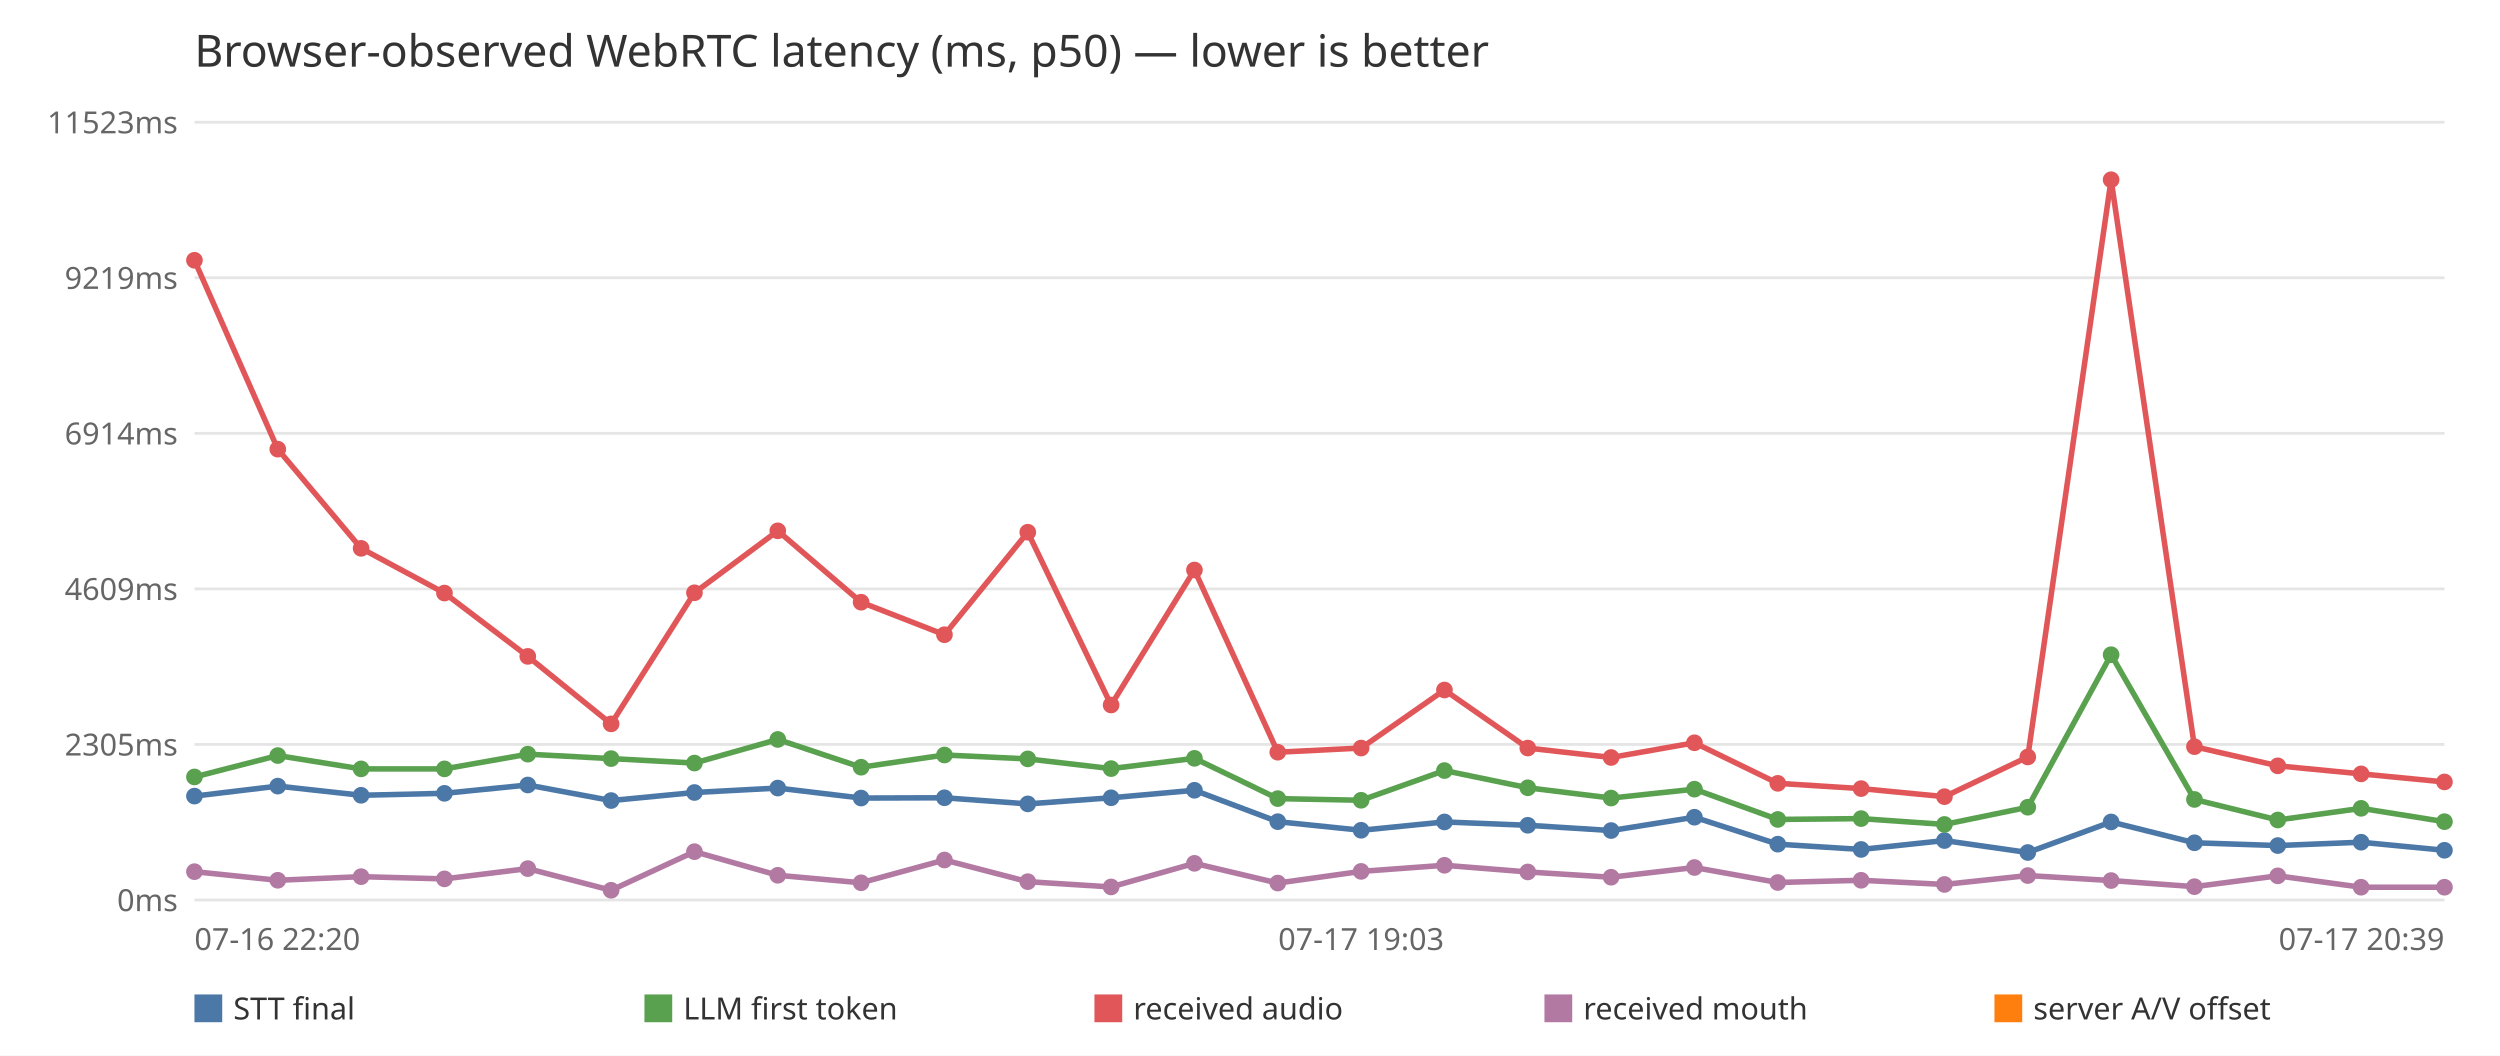
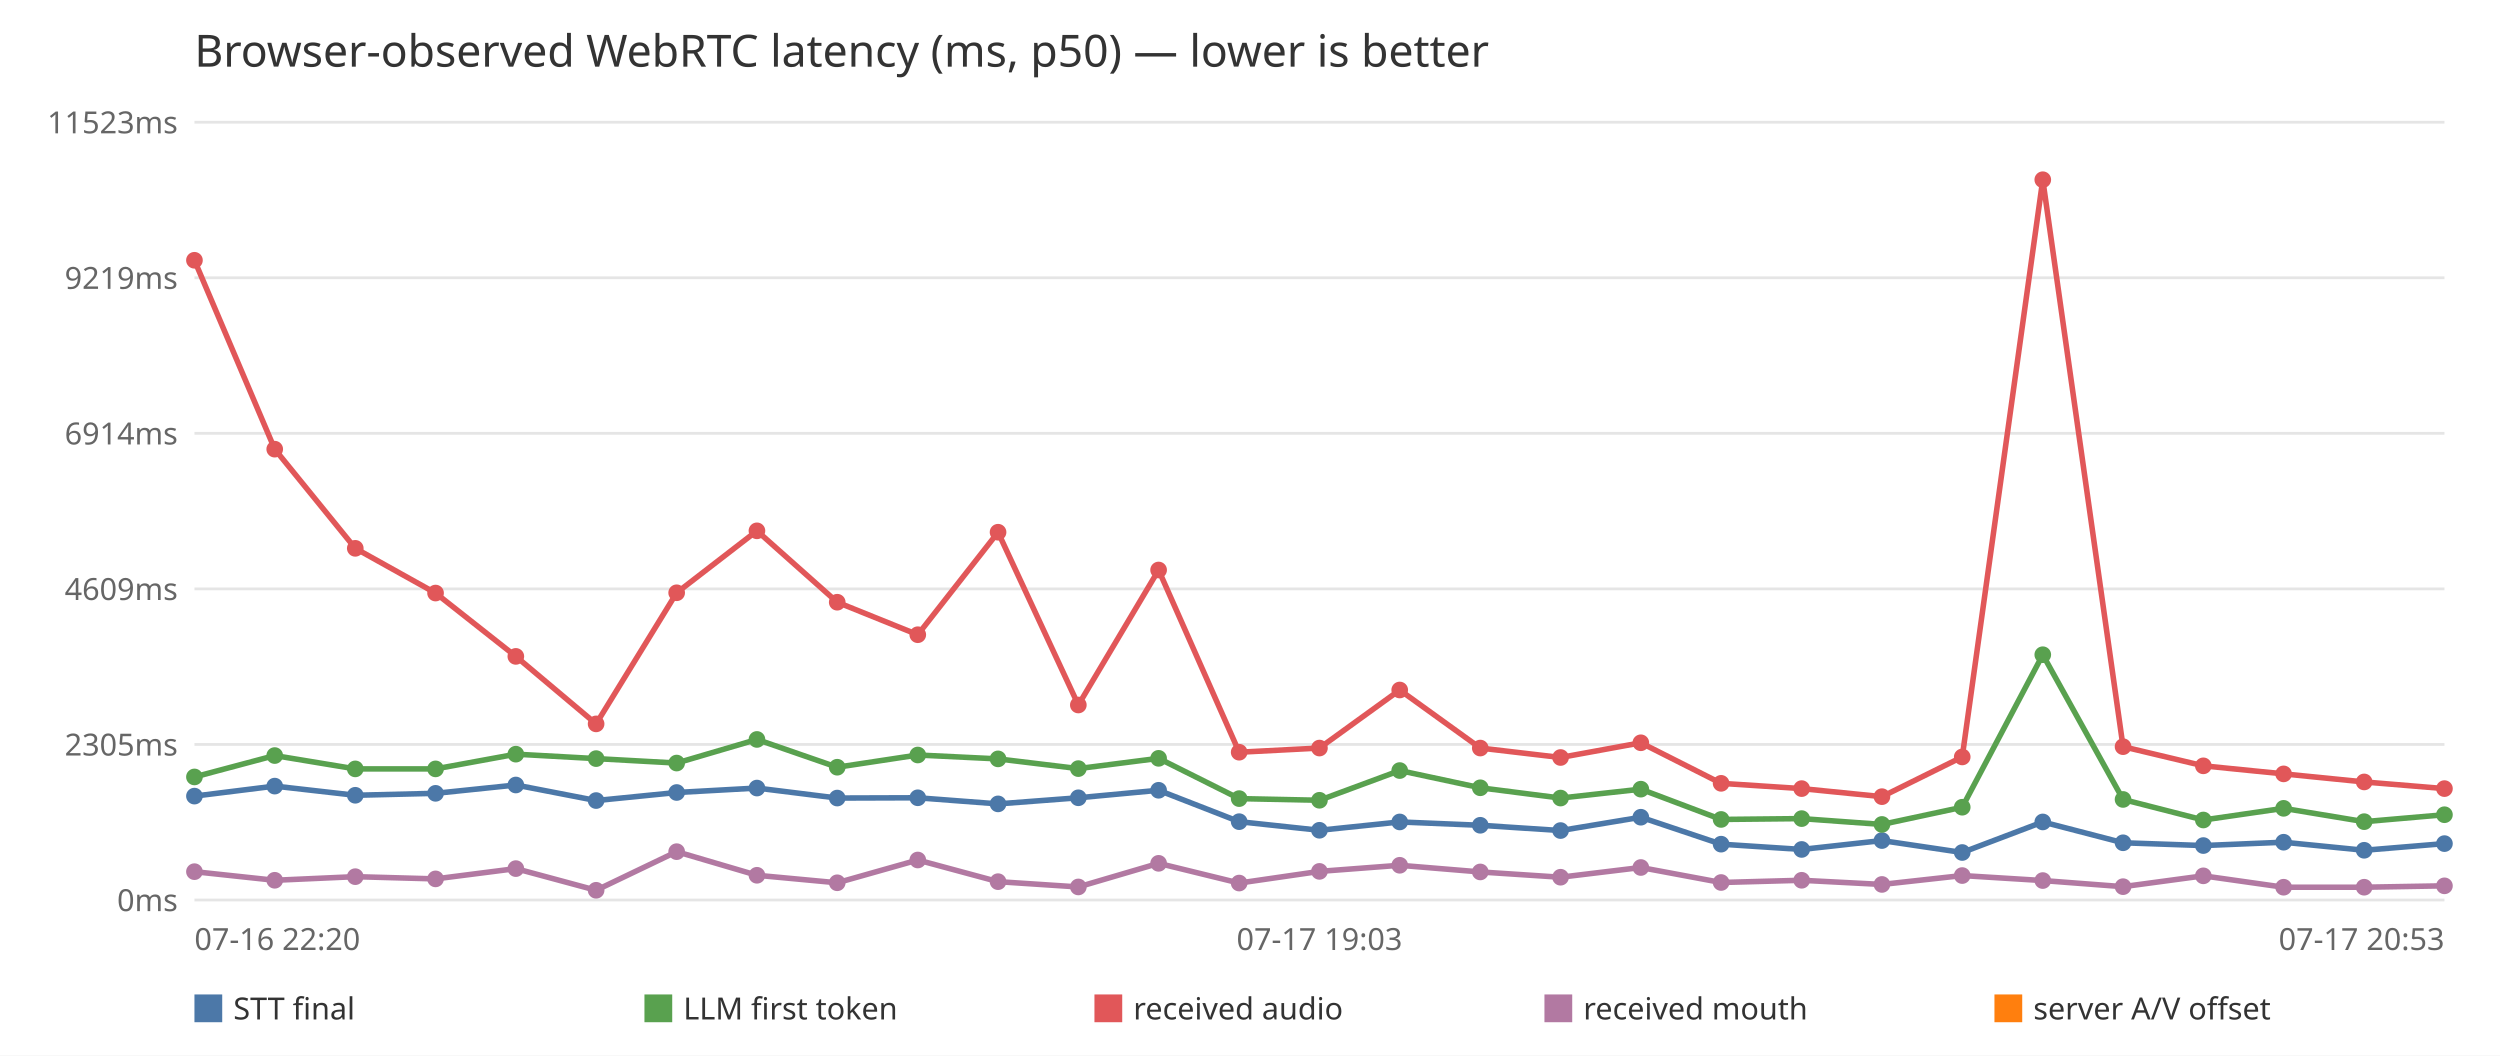
<svg xmlns="http://www.w3.org/2000/svg" width="900" height="380" viewBox="0 0 900 380" font-family="sans-serif">
  <rect width="900" height="380" fill="white" />
  <text x="70" y="24" font-size="16" fill="#333">Browser-observed WebRTC latency (ms, p50) — lower is better</text>
  <line x1="70" y1="324.0" x2="880" y2="324.0" stroke="#e5e5e5" />
  <text x="64" y="328.0" font-size="11" fill="#666" text-anchor="end">0ms</text>
  <line x1="70" y1="268.0" x2="880" y2="268.0" stroke="#e5e5e5" />
  <text x="64" y="272.0" font-size="11" fill="#666" text-anchor="end">2305ms</text>
  <line x1="70" y1="212.0" x2="880" y2="212.0" stroke="#e5e5e5" />
  <text x="64" y="216.0" font-size="11" fill="#666" text-anchor="end">4609ms</text>
  <line x1="70" y1="156.0" x2="880" y2="156.0" stroke="#e5e5e5" />
  <text x="64" y="160.0" font-size="11" fill="#666" text-anchor="end">6914ms</text>
  <line x1="70" y1="100.0" x2="880" y2="100.0" stroke="#e5e5e5" />
  <text x="64" y="104.0" font-size="11" fill="#666" text-anchor="end">9219ms</text>
  <line x1="70" y1="44.0" x2="880" y2="44.0" stroke="#e5e5e5" />
  <text x="64" y="48.0" font-size="11" fill="#666" text-anchor="end">11523ms</text>
  <text x="70.0" y="342" font-size="11" fill="#666" text-anchor="start">07-16 22:20</text>
-   <text x="490.0" y="342" font-size="11" fill="#666" text-anchor="middle">07-17 19:03</text>
-   <text x="880.0" y="342" font-size="11" fill="#666" text-anchor="end">07-17 20:39</text>
-   <polyline points="70.0,286.6 100.0,283.0 130.0,286.3 160.0,285.6 190.0,282.6 220.0,288.2 250.0,285.3 280.0,283.7 310.0,287.3 340.0,287.2 370.0,289.4 400.0,287.2 430.0,284.5 460.0,295.8 490.0,298.9 520.0,295.9 550.0,297.1 580.0,299.0 610.0,294.2 640.0,303.9 670.0,305.8 700.0,302.6 730.0,306.9 760.0,295.9 790.0,303.4 820.0,304.4 850.0,303.2 880.0,306.1" fill="none" stroke="#4c78a8" stroke-width="2" />
+   <text x="475.0" y="342" font-size="11" fill="#666" text-anchor="middle">07-17 19:03</text>
+   <text x="880.0" y="342" font-size="11" fill="#666" text-anchor="end">07-17 20:53</text>
+   <polyline points="70.0,286.6 98.9,283.0 127.9,286.3 156.8,285.6 185.7,282.6 214.6,288.2 243.6,285.3 272.5,283.7 301.4,287.3 330.4,287.2 359.3,289.4 388.2,287.2 417.1,284.5 446.1,295.8 475.0,298.9 503.9,295.9 532.9,297.1 561.8,299.0 590.7,294.2 619.6,303.9 648.6,305.8 677.5,302.6 706.4,306.9 735.4,295.9 764.3,303.4 793.2,304.4 822.1,303.2 851.1,306.1 880.0,303.7" fill="none" stroke="#4c78a8" stroke-width="2" />
  <circle cx="70.0" cy="286.6" r="3" fill="#4c78a8" />
-   <circle cx="100.0" cy="283.0" r="3" fill="#4c78a8" />
-   <circle cx="130.0" cy="286.3" r="3" fill="#4c78a8" />
-   <circle cx="160.0" cy="285.6" r="3" fill="#4c78a8" />
-   <circle cx="190.0" cy="282.6" r="3" fill="#4c78a8" />
-   <circle cx="220.0" cy="288.2" r="3" fill="#4c78a8" />
-   <circle cx="250.0" cy="285.3" r="3" fill="#4c78a8" />
-   <circle cx="280.0" cy="283.7" r="3" fill="#4c78a8" />
-   <circle cx="310.0" cy="287.3" r="3" fill="#4c78a8" />
-   <circle cx="340.0" cy="287.2" r="3" fill="#4c78a8" />
-   <circle cx="370.0" cy="289.4" r="3" fill="#4c78a8" />
-   <circle cx="400.0" cy="287.2" r="3" fill="#4c78a8" />
-   <circle cx="430.0" cy="284.5" r="3" fill="#4c78a8" />
-   <circle cx="460.0" cy="295.8" r="3" fill="#4c78a8" />
-   <circle cx="490.0" cy="298.9" r="3" fill="#4c78a8" />
-   <circle cx="520.0" cy="295.9" r="3" fill="#4c78a8" />
-   <circle cx="550.0" cy="297.1" r="3" fill="#4c78a8" />
-   <circle cx="580.0" cy="299.0" r="3" fill="#4c78a8" />
-   <circle cx="610.0" cy="294.2" r="3" fill="#4c78a8" />
-   <circle cx="640.0" cy="303.9" r="3" fill="#4c78a8" />
-   <circle cx="670.0" cy="305.8" r="3" fill="#4c78a8" />
-   <circle cx="700.0" cy="302.6" r="3" fill="#4c78a8" />
-   <circle cx="730.0" cy="306.9" r="3" fill="#4c78a8" />
-   <circle cx="760.0" cy="295.9" r="3" fill="#4c78a8" />
-   <circle cx="790.0" cy="303.4" r="3" fill="#4c78a8" />
-   <circle cx="820.0" cy="304.4" r="3" fill="#4c78a8" />
-   <circle cx="850.0" cy="303.2" r="3" fill="#4c78a8" />
-   <circle cx="880.0" cy="306.1" r="3" fill="#4c78a8" />
+   <circle cx="98.9" cy="283.0" r="3" fill="#4c78a8" />
+   <circle cx="127.9" cy="286.3" r="3" fill="#4c78a8" />
+   <circle cx="156.8" cy="285.6" r="3" fill="#4c78a8" />
+   <circle cx="185.7" cy="282.6" r="3" fill="#4c78a8" />
+   <circle cx="214.6" cy="288.2" r="3" fill="#4c78a8" />
+   <circle cx="243.6" cy="285.3" r="3" fill="#4c78a8" />
+   <circle cx="272.5" cy="283.7" r="3" fill="#4c78a8" />
+   <circle cx="301.4" cy="287.3" r="3" fill="#4c78a8" />
+   <circle cx="330.4" cy="287.2" r="3" fill="#4c78a8" />
+   <circle cx="359.3" cy="289.4" r="3" fill="#4c78a8" />
+   <circle cx="388.2" cy="287.2" r="3" fill="#4c78a8" />
+   <circle cx="417.1" cy="284.5" r="3" fill="#4c78a8" />
+   <circle cx="446.1" cy="295.8" r="3" fill="#4c78a8" />
+   <circle cx="475.0" cy="298.9" r="3" fill="#4c78a8" />
+   <circle cx="503.9" cy="295.9" r="3" fill="#4c78a8" />
+   <circle cx="532.9" cy="297.1" r="3" fill="#4c78a8" />
+   <circle cx="561.8" cy="299.0" r="3" fill="#4c78a8" />
+   <circle cx="590.7" cy="294.2" r="3" fill="#4c78a8" />
+   <circle cx="619.6" cy="303.9" r="3" fill="#4c78a8" />
+   <circle cx="648.6" cy="305.8" r="3" fill="#4c78a8" />
+   <circle cx="677.5" cy="302.6" r="3" fill="#4c78a8" />
+   <circle cx="706.4" cy="306.9" r="3" fill="#4c78a8" />
+   <circle cx="735.4" cy="295.9" r="3" fill="#4c78a8" />
+   <circle cx="764.3" cy="303.4" r="3" fill="#4c78a8" />
+   <circle cx="793.2" cy="304.4" r="3" fill="#4c78a8" />
+   <circle cx="822.1" cy="303.2" r="3" fill="#4c78a8" />
+   <circle cx="851.1" cy="306.1" r="3" fill="#4c78a8" />
+   <circle cx="880.0" cy="303.7" r="3" fill="#4c78a8" />
  <rect x="70.0" y="358" width="10" height="10" fill="#4c78a8" />
  <text x="84.0" y="367" font-size="11" fill="#333">STT final</text>
-   <polyline points="70.0,279.7 100.0,272.0 130.0,276.8 160.0,276.8 190.0,271.5 220.0,273.1 250.0,274.7 280.0,266.2 310.0,276.2 340.0,271.8 370.0,273.2 400.0,276.7 430.0,273.0 460.0,287.5 490.0,288.1 520.0,277.4 550.0,283.6 580.0,287.3 610.0,284.1 640.0,295.0 670.0,294.7 700.0,296.8 730.0,290.6 760.0,235.7 790.0,287.8 820.0,295.2 850.0,291.0 880.0,295.8" fill="none" stroke="#59a14f" stroke-width="2" />
+   <polyline points="70.0,279.7 98.9,272.0 127.9,276.8 156.8,276.8 185.7,271.5 214.6,273.1 243.6,274.7 272.5,266.2 301.4,276.2 330.4,271.8 359.3,273.2 388.2,276.7 417.1,273.0 446.1,287.5 475.0,288.1 503.9,277.4 532.9,283.6 561.8,287.3 590.7,284.1 619.6,295.0 648.6,294.7 677.5,296.8 706.4,290.6 735.4,235.7 764.3,287.8 793.2,295.2 822.1,291.0 851.1,295.8 880.0,293.3" fill="none" stroke="#59a14f" stroke-width="2" />
  <circle cx="70.0" cy="279.7" r="3" fill="#59a14f" />
-   <circle cx="100.0" cy="272.0" r="3" fill="#59a14f" />
-   <circle cx="130.0" cy="276.8" r="3" fill="#59a14f" />
-   <circle cx="160.0" cy="276.8" r="3" fill="#59a14f" />
-   <circle cx="190.0" cy="271.5" r="3" fill="#59a14f" />
-   <circle cx="220.0" cy="273.1" r="3" fill="#59a14f" />
-   <circle cx="250.0" cy="274.7" r="3" fill="#59a14f" />
-   <circle cx="280.0" cy="266.2" r="3" fill="#59a14f" />
-   <circle cx="310.0" cy="276.2" r="3" fill="#59a14f" />
-   <circle cx="340.0" cy="271.8" r="3" fill="#59a14f" />
-   <circle cx="370.0" cy="273.2" r="3" fill="#59a14f" />
-   <circle cx="400.0" cy="276.7" r="3" fill="#59a14f" />
-   <circle cx="430.0" cy="273.0" r="3" fill="#59a14f" />
-   <circle cx="460.0" cy="287.5" r="3" fill="#59a14f" />
-   <circle cx="490.0" cy="288.1" r="3" fill="#59a14f" />
-   <circle cx="520.0" cy="277.4" r="3" fill="#59a14f" />
-   <circle cx="550.0" cy="283.6" r="3" fill="#59a14f" />
-   <circle cx="580.0" cy="287.3" r="3" fill="#59a14f" />
-   <circle cx="610.0" cy="284.1" r="3" fill="#59a14f" />
-   <circle cx="640.0" cy="295.0" r="3" fill="#59a14f" />
-   <circle cx="670.0" cy="294.7" r="3" fill="#59a14f" />
-   <circle cx="700.0" cy="296.8" r="3" fill="#59a14f" />
-   <circle cx="730.0" cy="290.6" r="3" fill="#59a14f" />
-   <circle cx="760.0" cy="235.7" r="3" fill="#59a14f" />
-   <circle cx="790.0" cy="287.8" r="3" fill="#59a14f" />
-   <circle cx="820.0" cy="295.2" r="3" fill="#59a14f" />
-   <circle cx="850.0" cy="291.0" r="3" fill="#59a14f" />
-   <circle cx="880.0" cy="295.8" r="3" fill="#59a14f" />
+   <circle cx="98.9" cy="272.0" r="3" fill="#59a14f" />
+   <circle cx="127.9" cy="276.8" r="3" fill="#59a14f" />
+   <circle cx="156.8" cy="276.8" r="3" fill="#59a14f" />
+   <circle cx="185.7" cy="271.5" r="3" fill="#59a14f" />
+   <circle cx="214.6" cy="273.1" r="3" fill="#59a14f" />
+   <circle cx="243.6" cy="274.7" r="3" fill="#59a14f" />
+   <circle cx="272.5" cy="266.2" r="3" fill="#59a14f" />
+   <circle cx="301.4" cy="276.2" r="3" fill="#59a14f" />
+   <circle cx="330.4" cy="271.8" r="3" fill="#59a14f" />
+   <circle cx="359.3" cy="273.2" r="3" fill="#59a14f" />
+   <circle cx="388.2" cy="276.7" r="3" fill="#59a14f" />
+   <circle cx="417.1" cy="273.0" r="3" fill="#59a14f" />
+   <circle cx="446.1" cy="287.5" r="3" fill="#59a14f" />
+   <circle cx="475.0" cy="288.1" r="3" fill="#59a14f" />
+   <circle cx="503.9" cy="277.4" r="3" fill="#59a14f" />
+   <circle cx="532.9" cy="283.6" r="3" fill="#59a14f" />
+   <circle cx="561.8" cy="287.3" r="3" fill="#59a14f" />
+   <circle cx="590.7" cy="284.1" r="3" fill="#59a14f" />
+   <circle cx="619.6" cy="295.0" r="3" fill="#59a14f" />
+   <circle cx="648.6" cy="294.7" r="3" fill="#59a14f" />
+   <circle cx="677.5" cy="296.8" r="3" fill="#59a14f" />
+   <circle cx="706.4" cy="290.6" r="3" fill="#59a14f" />
+   <circle cx="735.4" cy="235.7" r="3" fill="#59a14f" />
+   <circle cx="764.3" cy="287.8" r="3" fill="#59a14f" />
+   <circle cx="793.2" cy="295.2" r="3" fill="#59a14f" />
+   <circle cx="822.1" cy="291.0" r="3" fill="#59a14f" />
+   <circle cx="851.1" cy="295.8" r="3" fill="#59a14f" />
+   <circle cx="880.0" cy="293.3" r="3" fill="#59a14f" />
  <rect x="232.0" y="358" width="10" height="10" fill="#59a14f" />
  <text x="246.0" y="367" font-size="11" fill="#333">LLM first token</text>
-   <polyline points="70.0,93.7 100.0,161.7 130.0,197.4 160.0,213.5 190.0,236.3 220.0,260.6 250.0,213.4 280.0,191.1 310.0,216.8 340.0,228.5 370.0,191.6 400.0,253.8 430.0,205.2 460.0,270.8 490.0,269.3 520.0,248.4 550.0,269.3 580.0,272.7 610.0,267.4 640.0,282.0 670.0,283.9 700.0,286.8 730.0,272.5 760.0,64.7 790.0,268.8 820.0,275.7 850.0,278.6 880.0,281.5" fill="none" stroke="#e15759" stroke-width="2" />
+   <polyline points="70.0,93.7 98.9,161.7 127.9,197.4 156.8,213.5 185.7,236.3 214.6,260.6 243.6,213.4 272.5,191.1 301.4,216.8 330.4,228.5 359.3,191.6 388.2,253.8 417.1,205.2 446.1,270.8 475.0,269.3 503.9,248.4 532.9,269.3 561.8,272.7 590.7,267.4 619.6,282.0 648.6,283.9 677.5,286.8 706.4,272.5 735.4,64.7 764.3,268.8 793.2,275.7 822.1,278.6 851.1,281.5 880.0,283.9" fill="none" stroke="#e15759" stroke-width="2" />
  <circle cx="70.0" cy="93.7" r="3" fill="#e15759" />
-   <circle cx="100.0" cy="161.7" r="3" fill="#e15759" />
-   <circle cx="130.0" cy="197.4" r="3" fill="#e15759" />
-   <circle cx="160.0" cy="213.5" r="3" fill="#e15759" />
-   <circle cx="190.0" cy="236.3" r="3" fill="#e15759" />
-   <circle cx="220.0" cy="260.6" r="3" fill="#e15759" />
-   <circle cx="250.0" cy="213.4" r="3" fill="#e15759" />
-   <circle cx="280.0" cy="191.1" r="3" fill="#e15759" />
-   <circle cx="310.0" cy="216.8" r="3" fill="#e15759" />
-   <circle cx="340.0" cy="228.5" r="3" fill="#e15759" />
-   <circle cx="370.0" cy="191.6" r="3" fill="#e15759" />
-   <circle cx="400.0" cy="253.8" r="3" fill="#e15759" />
-   <circle cx="430.0" cy="205.2" r="3" fill="#e15759" />
-   <circle cx="460.0" cy="270.8" r="3" fill="#e15759" />
-   <circle cx="490.0" cy="269.3" r="3" fill="#e15759" />
-   <circle cx="520.0" cy="248.4" r="3" fill="#e15759" />
-   <circle cx="550.0" cy="269.3" r="3" fill="#e15759" />
-   <circle cx="580.0" cy="272.7" r="3" fill="#e15759" />
-   <circle cx="610.0" cy="267.4" r="3" fill="#e15759" />
-   <circle cx="640.0" cy="282.0" r="3" fill="#e15759" />
-   <circle cx="670.0" cy="283.9" r="3" fill="#e15759" />
-   <circle cx="700.0" cy="286.8" r="3" fill="#e15759" />
-   <circle cx="730.0" cy="272.5" r="3" fill="#e15759" />
-   <circle cx="760.0" cy="64.7" r="3" fill="#e15759" />
-   <circle cx="790.0" cy="268.8" r="3" fill="#e15759" />
-   <circle cx="820.0" cy="275.7" r="3" fill="#e15759" />
-   <circle cx="850.0" cy="278.6" r="3" fill="#e15759" />
-   <circle cx="880.0" cy="281.5" r="3" fill="#e15759" />
+   <circle cx="98.9" cy="161.7" r="3" fill="#e15759" />
+   <circle cx="127.9" cy="197.4" r="3" fill="#e15759" />
+   <circle cx="156.8" cy="213.5" r="3" fill="#e15759" />
+   <circle cx="185.7" cy="236.3" r="3" fill="#e15759" />
+   <circle cx="214.6" cy="260.6" r="3" fill="#e15759" />
+   <circle cx="243.6" cy="213.4" r="3" fill="#e15759" />
+   <circle cx="272.5" cy="191.1" r="3" fill="#e15759" />
+   <circle cx="301.4" cy="216.8" r="3" fill="#e15759" />
+   <circle cx="330.4" cy="228.5" r="3" fill="#e15759" />
+   <circle cx="359.3" cy="191.6" r="3" fill="#e15759" />
+   <circle cx="388.2" cy="253.8" r="3" fill="#e15759" />
+   <circle cx="417.1" cy="205.2" r="3" fill="#e15759" />
+   <circle cx="446.1" cy="270.8" r="3" fill="#e15759" />
+   <circle cx="475.0" cy="269.3" r="3" fill="#e15759" />
+   <circle cx="503.9" cy="248.4" r="3" fill="#e15759" />
+   <circle cx="532.9" cy="269.3" r="3" fill="#e15759" />
+   <circle cx="561.8" cy="272.7" r="3" fill="#e15759" />
+   <circle cx="590.7" cy="267.4" r="3" fill="#e15759" />
+   <circle cx="619.6" cy="282.0" r="3" fill="#e15759" />
+   <circle cx="648.6" cy="283.9" r="3" fill="#e15759" />
+   <circle cx="677.5" cy="286.8" r="3" fill="#e15759" />
+   <circle cx="706.4" cy="272.5" r="3" fill="#e15759" />
+   <circle cx="735.4" cy="64.7" r="3" fill="#e15759" />
+   <circle cx="764.3" cy="268.8" r="3" fill="#e15759" />
+   <circle cx="793.2" cy="275.7" r="3" fill="#e15759" />
+   <circle cx="822.1" cy="278.6" r="3" fill="#e15759" />
+   <circle cx="851.1" cy="281.5" r="3" fill="#e15759" />
+   <circle cx="880.0" cy="283.9" r="3" fill="#e15759" />
  <rect x="394.0" y="358" width="10" height="10" fill="#e15759" />
  <text x="408.0" y="367" font-size="11" fill="#333">received audio</text>
-   <polyline points="70.0,313.8 100.0,316.9 130.0,315.6 160.0,316.4 190.0,312.7 220.0,320.5 250.0,306.6 280.0,315.1 310.0,317.8 340.0,309.6 370.0,317.4 400.0,319.3 430.0,310.8 460.0,317.9 490.0,313.7 520.0,311.5 550.0,313.9 580.0,315.8 610.0,312.3 640.0,317.7 670.0,316.9 700.0,318.4 730.0,315.2 760.0,317.0 790.0,319.2 820.0,315.3 850.0,319.4 880.0,319.4" fill="none" stroke="#b279a2" stroke-width="2" />
+   <polyline points="70.0,313.8 98.9,316.9 127.9,315.6 156.8,316.4 185.7,312.7 214.6,320.5 243.6,306.6 272.5,315.1 301.4,317.8 330.4,309.6 359.3,317.4 388.2,319.3 417.1,310.8 446.1,317.9 475.0,313.7 503.9,311.5 532.9,313.9 561.8,315.8 590.7,312.3 619.6,317.7 648.6,316.9 677.5,318.4 706.4,315.2 735.4,317.0 764.3,319.2 793.2,315.3 822.1,319.4 851.1,319.4 880.0,318.9" fill="none" stroke="#b279a2" stroke-width="2" />
  <circle cx="70.0" cy="313.8" r="3" fill="#b279a2" />
-   <circle cx="100.0" cy="316.9" r="3" fill="#b279a2" />
-   <circle cx="130.0" cy="315.6" r="3" fill="#b279a2" />
-   <circle cx="160.0" cy="316.4" r="3" fill="#b279a2" />
-   <circle cx="190.0" cy="312.7" r="3" fill="#b279a2" />
-   <circle cx="220.0" cy="320.5" r="3" fill="#b279a2" />
-   <circle cx="250.0" cy="306.6" r="3" fill="#b279a2" />
-   <circle cx="280.0" cy="315.1" r="3" fill="#b279a2" />
-   <circle cx="310.0" cy="317.8" r="3" fill="#b279a2" />
-   <circle cx="340.0" cy="309.6" r="3" fill="#b279a2" />
-   <circle cx="370.0" cy="317.4" r="3" fill="#b279a2" />
-   <circle cx="400.0" cy="319.3" r="3" fill="#b279a2" />
-   <circle cx="430.0" cy="310.8" r="3" fill="#b279a2" />
-   <circle cx="460.0" cy="317.9" r="3" fill="#b279a2" />
-   <circle cx="490.0" cy="313.7" r="3" fill="#b279a2" />
-   <circle cx="520.0" cy="311.5" r="3" fill="#b279a2" />
-   <circle cx="550.0" cy="313.9" r="3" fill="#b279a2" />
-   <circle cx="580.0" cy="315.8" r="3" fill="#b279a2" />
-   <circle cx="610.0" cy="312.3" r="3" fill="#b279a2" />
-   <circle cx="640.0" cy="317.7" r="3" fill="#b279a2" />
-   <circle cx="670.0" cy="316.9" r="3" fill="#b279a2" />
-   <circle cx="700.0" cy="318.4" r="3" fill="#b279a2" />
-   <circle cx="730.0" cy="315.2" r="3" fill="#b279a2" />
-   <circle cx="760.0" cy="317.0" r="3" fill="#b279a2" />
-   <circle cx="790.0" cy="319.2" r="3" fill="#b279a2" />
-   <circle cx="820.0" cy="315.3" r="3" fill="#b279a2" />
-   <circle cx="850.0" cy="319.4" r="3" fill="#b279a2" />
-   <circle cx="880.0" cy="319.4" r="3" fill="#b279a2" />
+   <circle cx="98.9" cy="316.9" r="3" fill="#b279a2" />
+   <circle cx="127.9" cy="315.6" r="3" fill="#b279a2" />
+   <circle cx="156.8" cy="316.4" r="3" fill="#b279a2" />
+   <circle cx="185.7" cy="312.7" r="3" fill="#b279a2" />
+   <circle cx="214.6" cy="320.5" r="3" fill="#b279a2" />
+   <circle cx="243.6" cy="306.6" r="3" fill="#b279a2" />
+   <circle cx="272.5" cy="315.1" r="3" fill="#b279a2" />
+   <circle cx="301.4" cy="317.8" r="3" fill="#b279a2" />
+   <circle cx="330.4" cy="309.6" r="3" fill="#b279a2" />
+   <circle cx="359.3" cy="317.4" r="3" fill="#b279a2" />
+   <circle cx="388.2" cy="319.3" r="3" fill="#b279a2" />
+   <circle cx="417.1" cy="310.8" r="3" fill="#b279a2" />
+   <circle cx="446.1" cy="317.9" r="3" fill="#b279a2" />
+   <circle cx="475.0" cy="313.7" r="3" fill="#b279a2" />
+   <circle cx="503.9" cy="311.5" r="3" fill="#b279a2" />
+   <circle cx="532.9" cy="313.9" r="3" fill="#b279a2" />
+   <circle cx="561.8" cy="315.8" r="3" fill="#b279a2" />
+   <circle cx="590.7" cy="312.3" r="3" fill="#b279a2" />
+   <circle cx="619.6" cy="317.7" r="3" fill="#b279a2" />
+   <circle cx="648.6" cy="316.9" r="3" fill="#b279a2" />
+   <circle cx="677.5" cy="318.4" r="3" fill="#b279a2" />
+   <circle cx="706.4" cy="315.2" r="3" fill="#b279a2" />
+   <circle cx="735.4" cy="317.0" r="3" fill="#b279a2" />
+   <circle cx="764.3" cy="319.2" r="3" fill="#b279a2" />
+   <circle cx="793.2" cy="315.3" r="3" fill="#b279a2" />
+   <circle cx="822.1" cy="319.4" r="3" fill="#b279a2" />
+   <circle cx="851.1" cy="319.4" r="3" fill="#b279a2" />
+   <circle cx="880.0" cy="318.9" r="3" fill="#b279a2" />
  <rect x="556.0" y="358" width="10" height="10" fill="#b279a2" />
  <text x="570.0" y="367" font-size="11" fill="#333">received mouth</text>
  <rect x="718.0" y="358" width="10" height="10" fill="#ff7f0e" />
  <text x="732.0" y="367" font-size="11" fill="#333">server A/V offset</text>
</svg>
